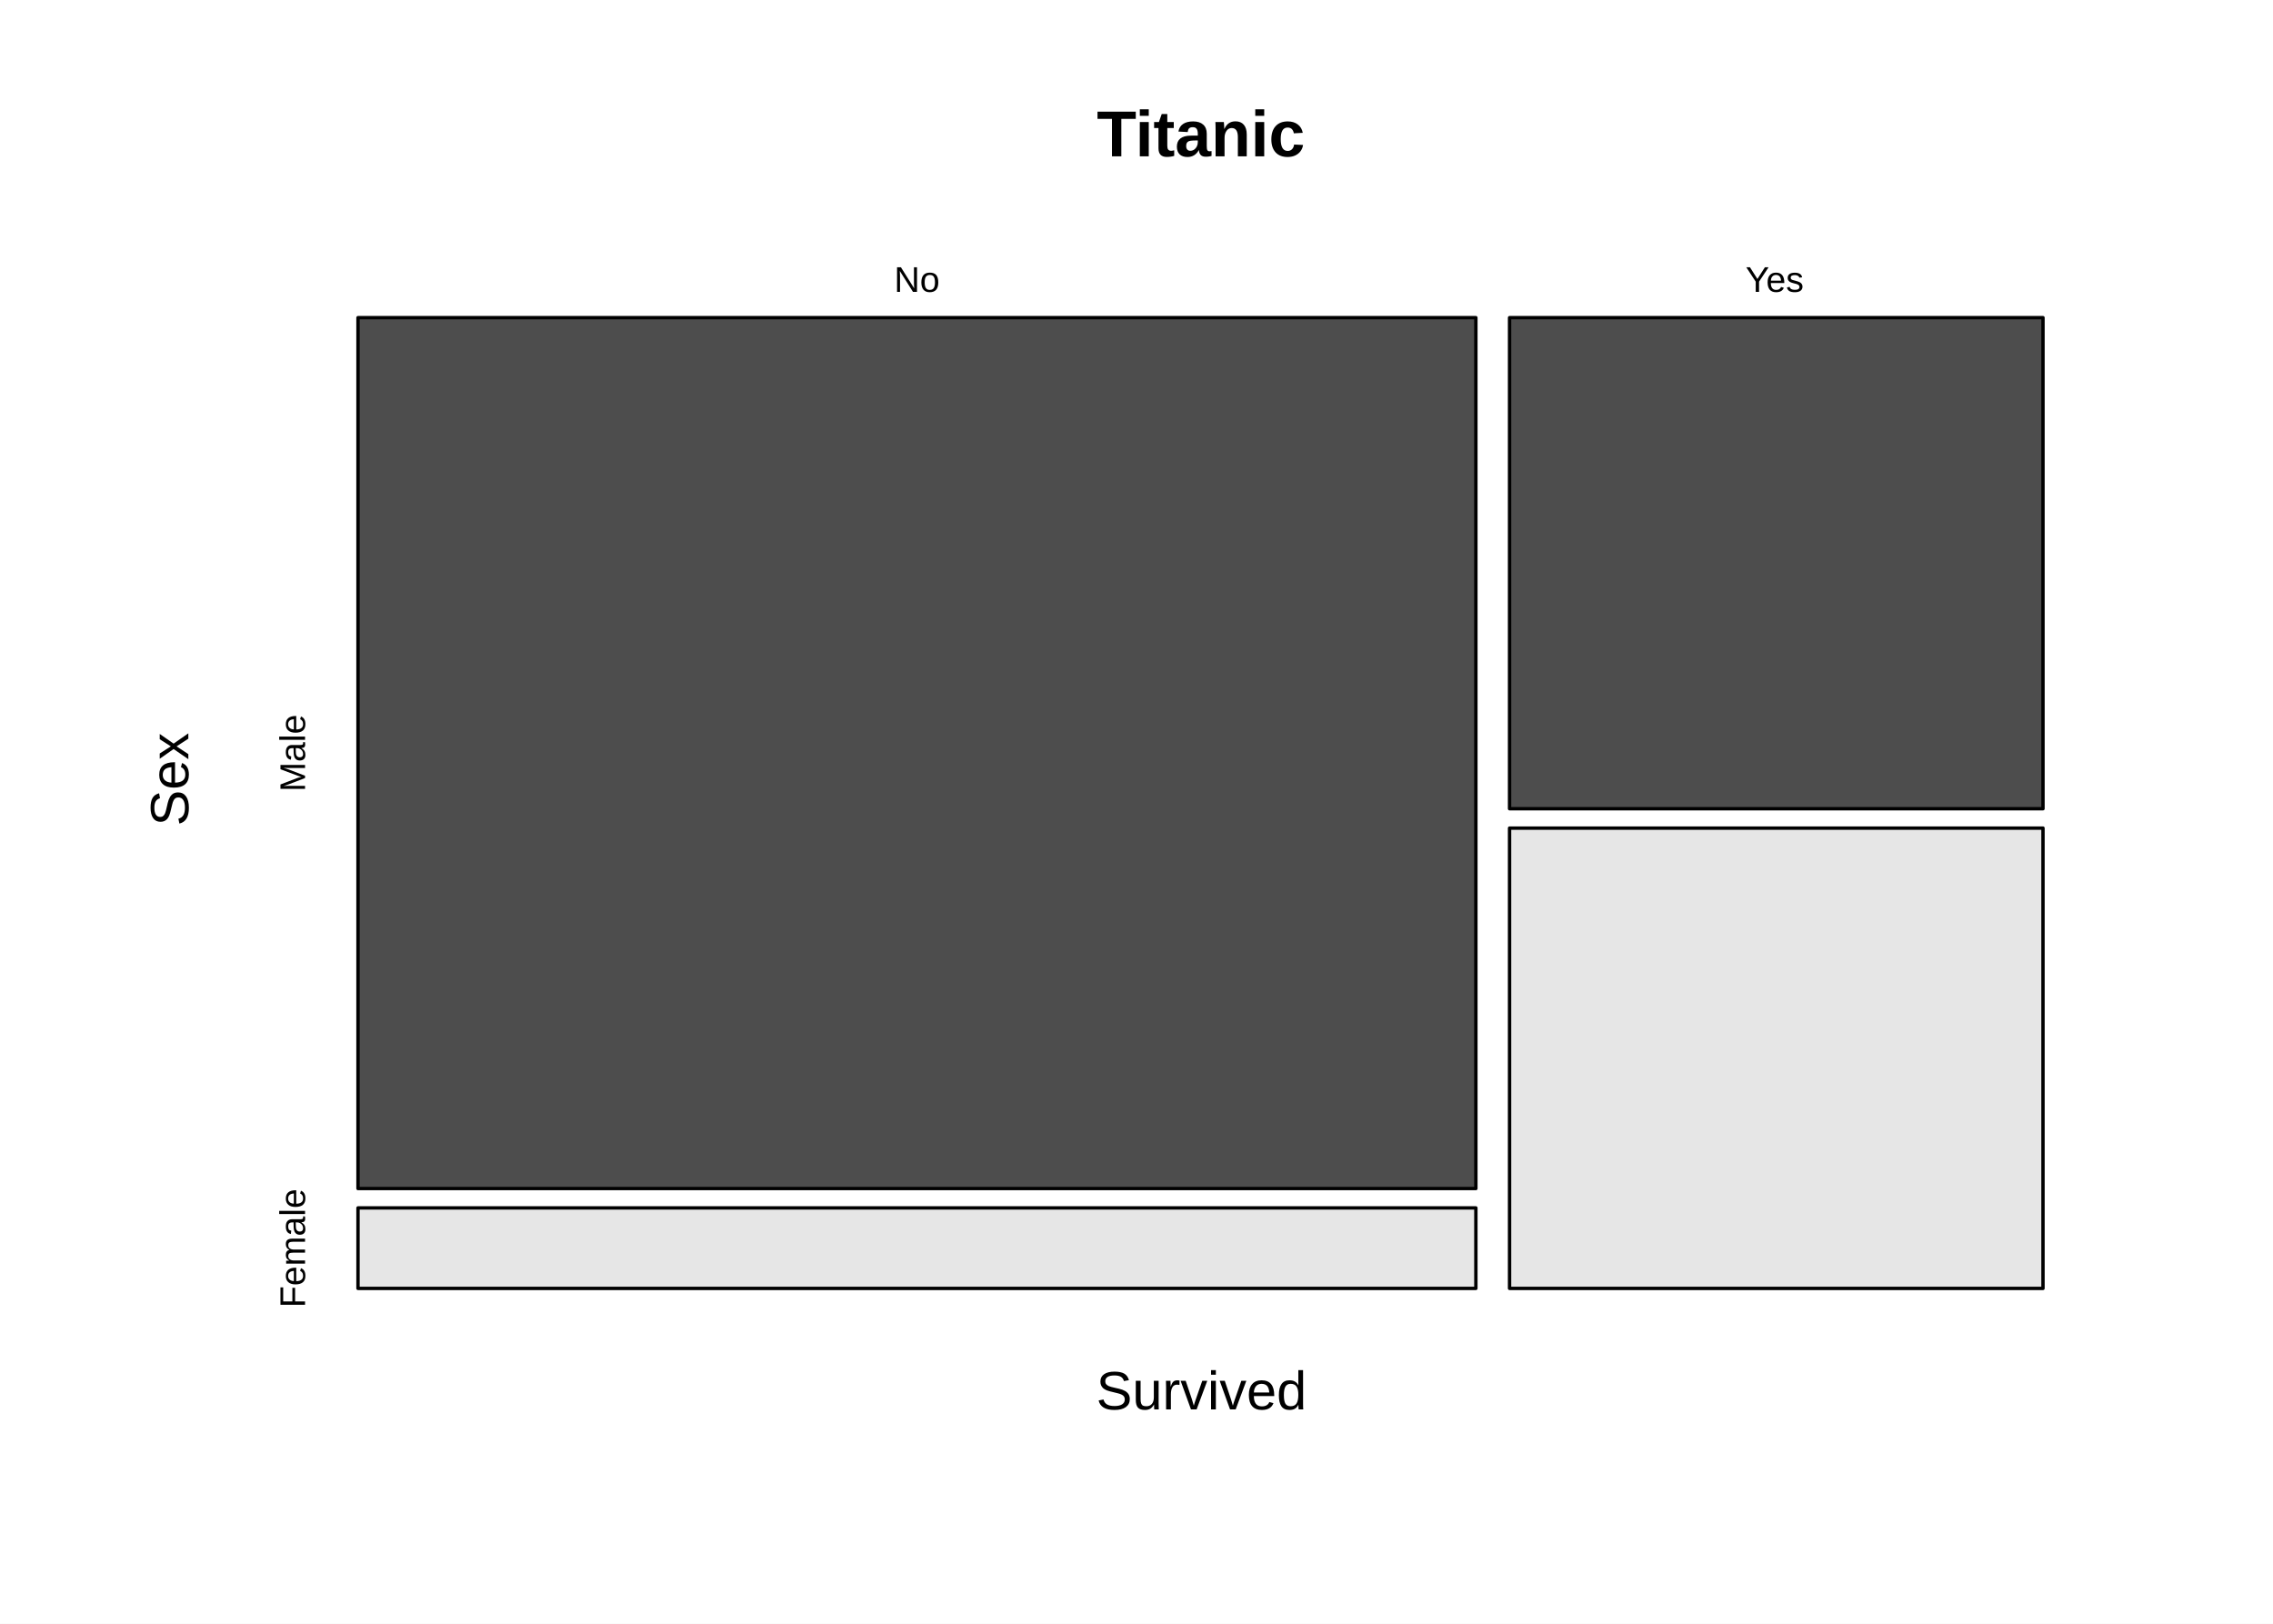
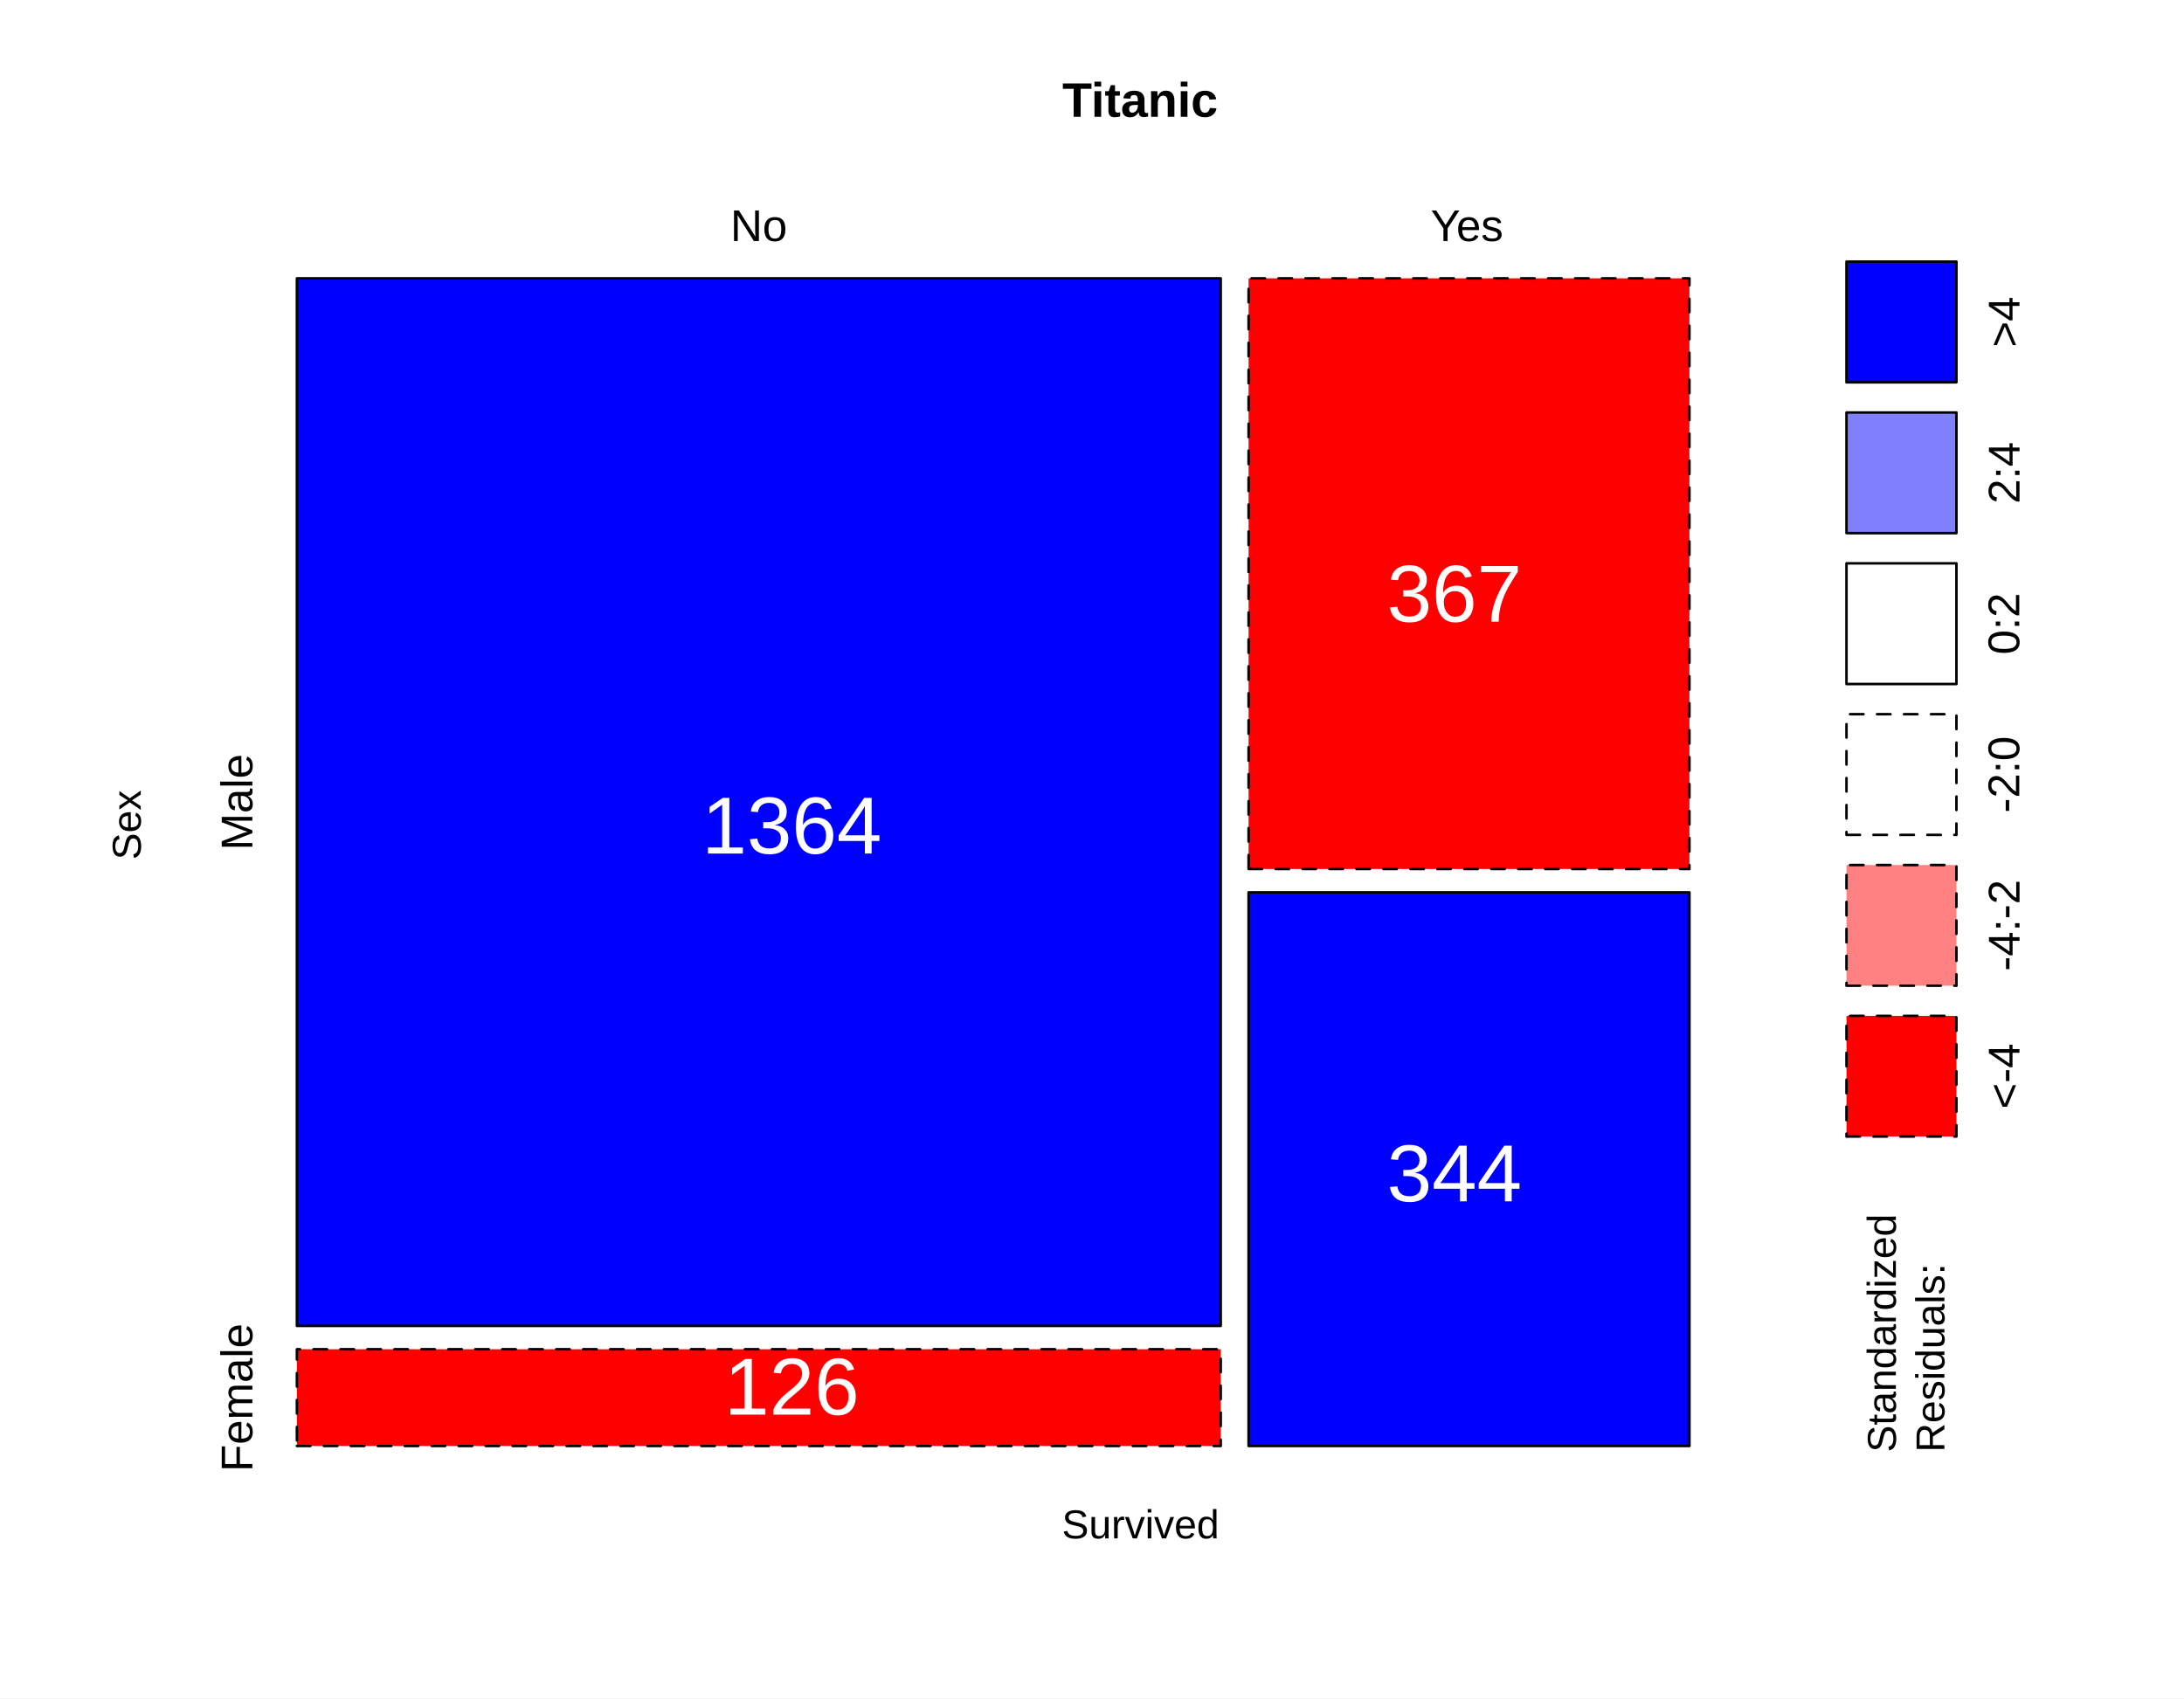
- <svg xmlns="http://www.w3.org/2000/svg" viewBox="0 0 504.00 360.00">
+ <svg xmlns="http://www.w3.org/2000/svg" viewBox="0 0 648.00 504.00">
  <defs>
    <style type="text/css">
    line, polyline, polygon, path, rect, circle {
      fill: none;
      stroke: #000000;
      stroke-linecap: round;
      stroke-linejoin: round;
      stroke-miterlimit: 10.00;
    }
  </style>
  </defs>
  <rect width="100%" height="100%" style="stroke: none; fill: #FFFFFF;" />
-   <text x="243.20" y="34.67" style="font-size: 14.40px; font-weight: bold; font-family: Arial;" textLength="46.41px" lengthAdjust="spacingAndGlyphs">Titanic</text>
-   <text x="243.06" y="312.48" style="font-size: 12.00px; font-family: Arial;" textLength="46.69px" lengthAdjust="spacingAndGlyphs">Survived</text>
-   <text transform="translate(41.76,183.14) rotate(-90)" style="font-size: 12.00px; font-family: Arial;" textLength="20.68px" lengthAdjust="spacingAndGlyphs">Sex</text>
-   <text x="198.25" y="64.71" style="font-size: 7.92px; font-family: Arial;" textLength="10.12px" lengthAdjust="spacingAndGlyphs">No</text>
-   <text x="387.04" y="64.71" style="font-size: 7.92px; font-family: Arial;" textLength="13.65px" lengthAdjust="spacingAndGlyphs">Yes</text>
-   <text transform="translate(67.64,175.55) rotate(-90)" style="font-size: 7.92px; font-family: Arial;" textLength="17.17px" lengthAdjust="spacingAndGlyphs">Male</text>
-   <text transform="translate(67.64,289.94) rotate(-90)" style="font-size: 7.92px; font-family: Arial;" textLength="26.41px" lengthAdjust="spacingAndGlyphs">Female</text>
  <defs>
-     <clipPath id="cpNTkuMDR8NDczLjc2fDI4Ni41Nnw1OS4wNA==">
-       <rect x="59.04" y="59.04" width="414.72" height="227.52" />
+     <clipPath id="cpNTkuMDR8NjE3Ljc2fDQzMC41Nnw1OS4wNA==">
+       <rect x="59.04" y="59.04" width="558.72" height="371.52" />
    </clipPath>
  </defs>
-   <polygon points="79.38,263.51 327.25,263.51 327.25,70.43 79.38,70.43 " style="stroke-width: 0.75; fill: #4D4D4D;" clip-path="url(#cpNTkuMDR8NDczLjc2fDI4Ni41Nnw1OS4wNA==)" />
-   <polygon points="79.38,285.65 327.25,285.65 327.25,267.81 79.38,267.81 " style="stroke-width: 0.75; fill: #E6E6E6;" clip-path="url(#cpNTkuMDR8NDczLjc2fDI4Ni41Nnw1OS4wNA==)" />
-   <polygon points="334.72,179.30 453.00,179.30 453.00,70.43 334.72,70.43 " style="stroke-width: 0.75; fill: #4D4D4D;" clip-path="url(#cpNTkuMDR8NDczLjc2fDI4Ni41Nnw1OS4wNA==)" />
-   <polygon points="334.72,285.65 453.00,285.65 453.00,183.60 334.72,183.60 " style="stroke-width: 0.75; fill: #E6E6E6;" clip-path="url(#cpNTkuMDR8NDczLjc2fDI4Ni41Nnw1OS4wNA==)" />
+   <g clip-path="url(#cpNTkuMDR8NjE3Ljc2fDQzMC41Nnw1OS4wNA==)">
+     <text transform="translate(562.51,430.93) rotate(-90)" style="font-size: 12.00px; font-family: Arial;" textLength="70.72px" lengthAdjust="spacingAndGlyphs">Standardized</text>
+   </g>
+   <g clip-path="url(#cpNTkuMDR8NjE3Ljc2fDQzMC41Nnw1OS4wNA==)">
+     <text transform="translate(576.91,430.93) rotate(-90)" style="font-size: 12.00px; font-family: Arial;" textLength="56.03px" lengthAdjust="spacingAndGlyphs">Residuals:</text>
+   </g>
+   <polygon points="547.86,337.25 580.48,337.25 580.48,301.44 547.86,301.44 " style="stroke-width: 0.75; stroke-dasharray: 4.00,4.00; fill: #FF0000;" clip-path="url(#cpNTkuMDR8NjE3Ljc2fDQzMC41Nnw1OS4wNA==)" />
+   <polygon points="547.86,292.49 580.48,292.49 580.48,256.68 547.86,256.68 " style="stroke-width: 0.75; stroke-dasharray: 4.00,4.00; fill: #FF8080;" clip-path="url(#cpNTkuMDR8NjE3Ljc2fDQzMC41Nnw1OS4wNA==)" />
+   <polygon points="547.86,247.73 580.48,247.73 580.48,211.92 547.86,211.92 " style="stroke-width: 0.75; stroke-dasharray: 4.00,4.00; fill: #FFFFFF;" clip-path="url(#cpNTkuMDR8NjE3Ljc2fDQzMC41Nnw1OS4wNA==)" />
+   <polygon points="547.86,202.97 580.48,202.97 580.48,167.16 547.86,167.16 " style="stroke-width: 0.75; fill: #FFFFFF;" clip-path="url(#cpNTkuMDR8NjE3Ljc2fDQzMC41Nnw1OS4wNA==)" />
+   <polygon points="547.86,158.20 580.48,158.20 580.48,122.40 547.86,122.40 " style="stroke-width: 0.75; fill: #8080FF;" clip-path="url(#cpNTkuMDR8NjE3Ljc2fDQzMC41Nnw1OS4wNA==)" />
+   <polygon points="547.86,113.44 580.48,113.44 580.48,77.63 547.86,77.63 " style="stroke-width: 0.75; fill: #0000FF;" clip-path="url(#cpNTkuMDR8NjE3Ljc2fDQzMC41Nnw1OS4wNA==)" />
+   <defs>
+     <clipPath id="cpMC4wMHw2NDguMDB8NTA0LjAwfDAuMDA=">
+       <rect x="0.00" y="0.00" width="648.00" height="504.00" />
+     </clipPath>
+   </defs>
+   <g clip-path="url(#cpMC4wMHw2NDguMDB8NTA0LjAwfDAuMDA=)">
+     <text transform="translate(599.18,329.07) rotate(-90)" style="font-size: 13.20px; font-family: Arial;" textLength="19.45px" lengthAdjust="spacingAndGlyphs">&lt;-4</text>
+   </g>
+   <g clip-path="url(#cpMC4wMHw2NDguMDB8NTA0LjAwfDAuMDA=)">
+     <text transform="translate(599.20,288.15) rotate(-90)" style="font-size: 13.20px; font-family: Arial;" textLength="27.14px" lengthAdjust="spacingAndGlyphs">-4:-2</text>
+   </g>
+   <g clip-path="url(#cpMC4wMHw2NDguMDB8NTA0LjAwfDAuMDA=)">
+     <text transform="translate(599.12,241.20) rotate(-90)" style="font-size: 13.20px; font-family: Arial;" textLength="22.75px" lengthAdjust="spacingAndGlyphs">-2:0</text>
+   </g>
+   <g clip-path="url(#cpMC4wMHw2NDguMDB8NTA0LjAwfDAuMDA=)">
+     <text transform="translate(599.12,194.24) rotate(-90)" style="font-size: 13.20px; font-family: Arial;" textLength="18.35px" lengthAdjust="spacingAndGlyphs">0:2</text>
+   </g>
+   <g clip-path="url(#cpMC4wMHw2NDguMDB8NTA0LjAwfDAuMDA=)">
+     <text transform="translate(599.20,149.48) rotate(-90)" style="font-size: 13.20px; font-family: Arial;" textLength="18.35px" lengthAdjust="spacingAndGlyphs">2:4</text>
+   </g>
+   <g clip-path="url(#cpMC4wMHw2NDguMDB8NTA0LjAwfDAuMDA=)">
+     <text transform="translate(599.18,103.06) rotate(-90)" style="font-size: 13.20px; font-family: Arial;" textLength="15.05px" lengthAdjust="spacingAndGlyphs">&gt;4</text>
+   </g>
+   <g clip-path="url(#cpMC4wMHw2NDguMDB8NTA0LjAwfDAuMDA=)">
+     <text x="315.20" y="34.67" style="font-size: 14.40px; font-weight: bold; font-family: Arial;" textLength="46.41px" lengthAdjust="spacingAndGlyphs">Titanic</text>
+   </g>
+   <g clip-path="url(#cpMC4wMHw2NDguMDB8NTA0LjAwfDAuMDA=)">
+     <text x="315.06" y="456.48" style="font-size: 12.00px; font-family: Arial;" textLength="46.69px" lengthAdjust="spacingAndGlyphs">Survived</text>
+   </g>
+   <g clip-path="url(#cpMC4wMHw2NDguMDB8NTA0LjAwfDAuMDA=)">
+     <text transform="translate(41.76,255.14) rotate(-90)" style="font-size: 12.00px; font-family: Arial;" textLength="20.68px" lengthAdjust="spacingAndGlyphs">Sex</text>
+   </g>
+   <g clip-path="url(#cpMC4wMHw2NDguMDB8NTA0LjAwfDAuMDA=)">
+     <text x="216.71" y="71.53" style="font-size: 13.20px; font-family: Arial;" textLength="16.87px" lengthAdjust="spacingAndGlyphs">No</text>
+   </g>
+   <g clip-path="url(#cpMC4wMHw2NDguMDB8NTA0LjAwfDAuMDA=)">
+     <text x="424.49" y="71.53" style="font-size: 13.20px; font-family: Arial;" textLength="22.75px" lengthAdjust="spacingAndGlyphs">Yes</text>
+   </g>
+   <g clip-path="url(#cpMC4wMHw2NDguMDB8NTA0LjAwfDAuMDA=)">
+     <text transform="translate(74.87,252.32) rotate(-90)" style="font-size: 13.20px; font-family: Arial;" textLength="28.61px" lengthAdjust="spacingAndGlyphs">Male</text>
+   </g>
+   <g clip-path="url(#cpMC4wMHw2NDguMDB8NTA0LjAwfDAuMDA=)">
+     <text transform="translate(74.87,436.72) rotate(-90)" style="font-size: 13.20px; font-family: Arial;" textLength="44.02px" lengthAdjust="spacingAndGlyphs">Female</text>
+   </g>
+   <defs>
+     <clipPath id="cpNTkuMDR8NjE3Ljc2fDQzMC41Nnw1OS4wNA==">
+       <rect x="59.04" y="59.04" width="558.72" height="371.52" />
+     </clipPath>
+   </defs>
+   <polygon points="88.09,393.43 362.20,393.43 362.20,82.59 88.09,82.59 " style="stroke-width: 0.75; fill: #0000FF;" clip-path="url(#cpNTkuMDR8NjE3Ljc2fDQzMC41Nnw1OS4wNA==)" />
+   <polygon points="88.09,429.07 362.20,429.07 362.20,400.36 88.09,400.36 " style="stroke-width: 0.75; stroke-dasharray: 4.00,4.00; fill: #FF0000;" clip-path="url(#cpNTkuMDR8NjE3Ljc2fDQzMC41Nnw1OS4wNA==)" />
+   <polygon points="370.46,257.86 501.26,257.86 501.26,82.59 370.46,82.59 " style="stroke-width: 0.75; stroke-dasharray: 4.00,4.00; fill: #FF0000;" clip-path="url(#cpNTkuMDR8NjE3Ljc2fDQzMC41Nnw1OS4wNA==)" />
+   <polygon points="370.46,429.07 501.26,429.07 501.26,264.79 370.46,264.79 " style="stroke-width: 0.75; fill: #0000FF;" clip-path="url(#cpNTkuMDR8NjE3Ljc2fDQzMC41Nnw1OS4wNA==)" />
+   <g clip-path="url(#cpNTkuMDR8NjE3Ljc2fDQzMC41Nnw1OS4wNA==)">
+     <text x="208.24" y="253.27" style="font-size: 24.00px; fill: #FFFFFF; font-family: Arial;" textLength="53.39px" lengthAdjust="spacingAndGlyphs">1364</text>
+   </g>
+   <g clip-path="url(#cpNTkuMDR8NjE3Ljc2fDQzMC41Nnw1OS4wNA==)">
+     <text x="411.50" y="184.47" style="font-size: 24.00px; fill: #FFFFFF; font-family: Arial;" textLength="40.04px" lengthAdjust="spacingAndGlyphs">367</text>
+   </g>
+   <g clip-path="url(#cpNTkuMDR8NjE3Ljc2fDQzMC41Nnw1OS4wNA==)">
+     <text x="214.91" y="419.77" style="font-size: 24.00px; fill: #FFFFFF; font-family: Arial;" textLength="40.04px" lengthAdjust="spacingAndGlyphs">126</text>
+   </g>
+   <g clip-path="url(#cpNTkuMDR8NjE3Ljc2fDQzMC41Nnw1OS4wNA==)">
+     <text x="411.50" y="356.47" style="font-size: 24.00px; fill: #FFFFFF; font-family: Arial;" textLength="40.04px" lengthAdjust="spacingAndGlyphs">344</text>
+   </g>
</svg>
